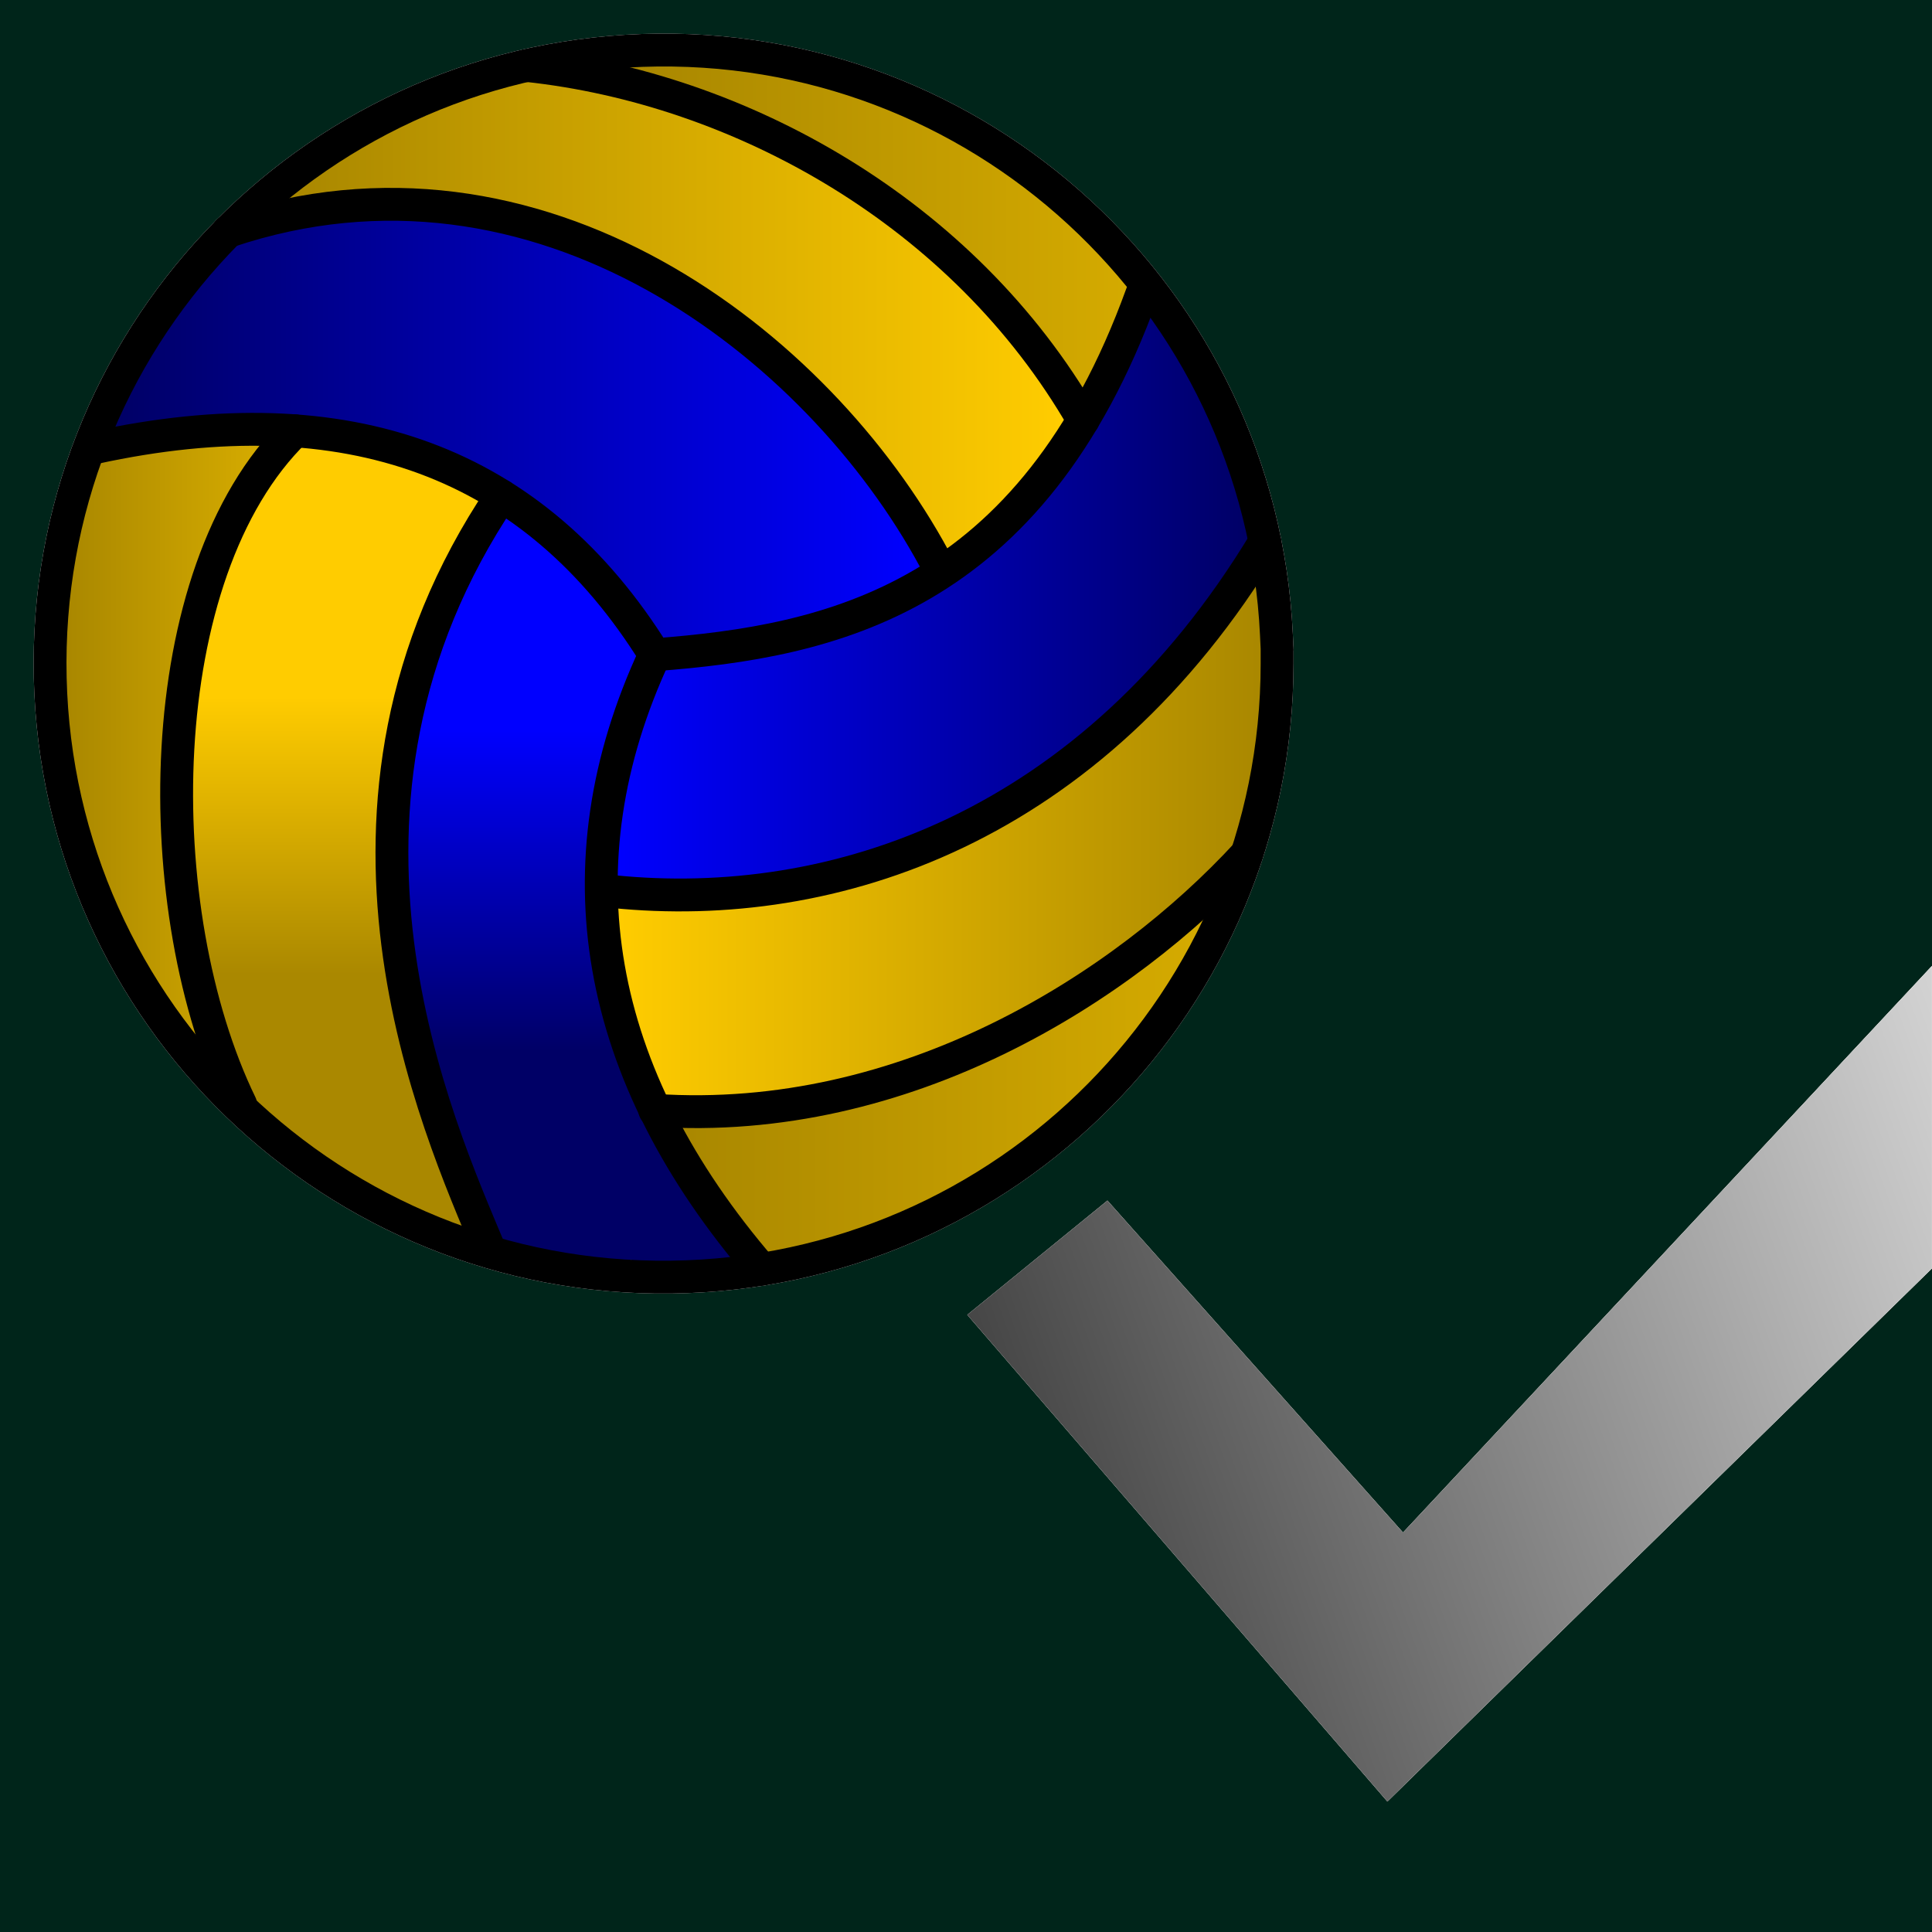
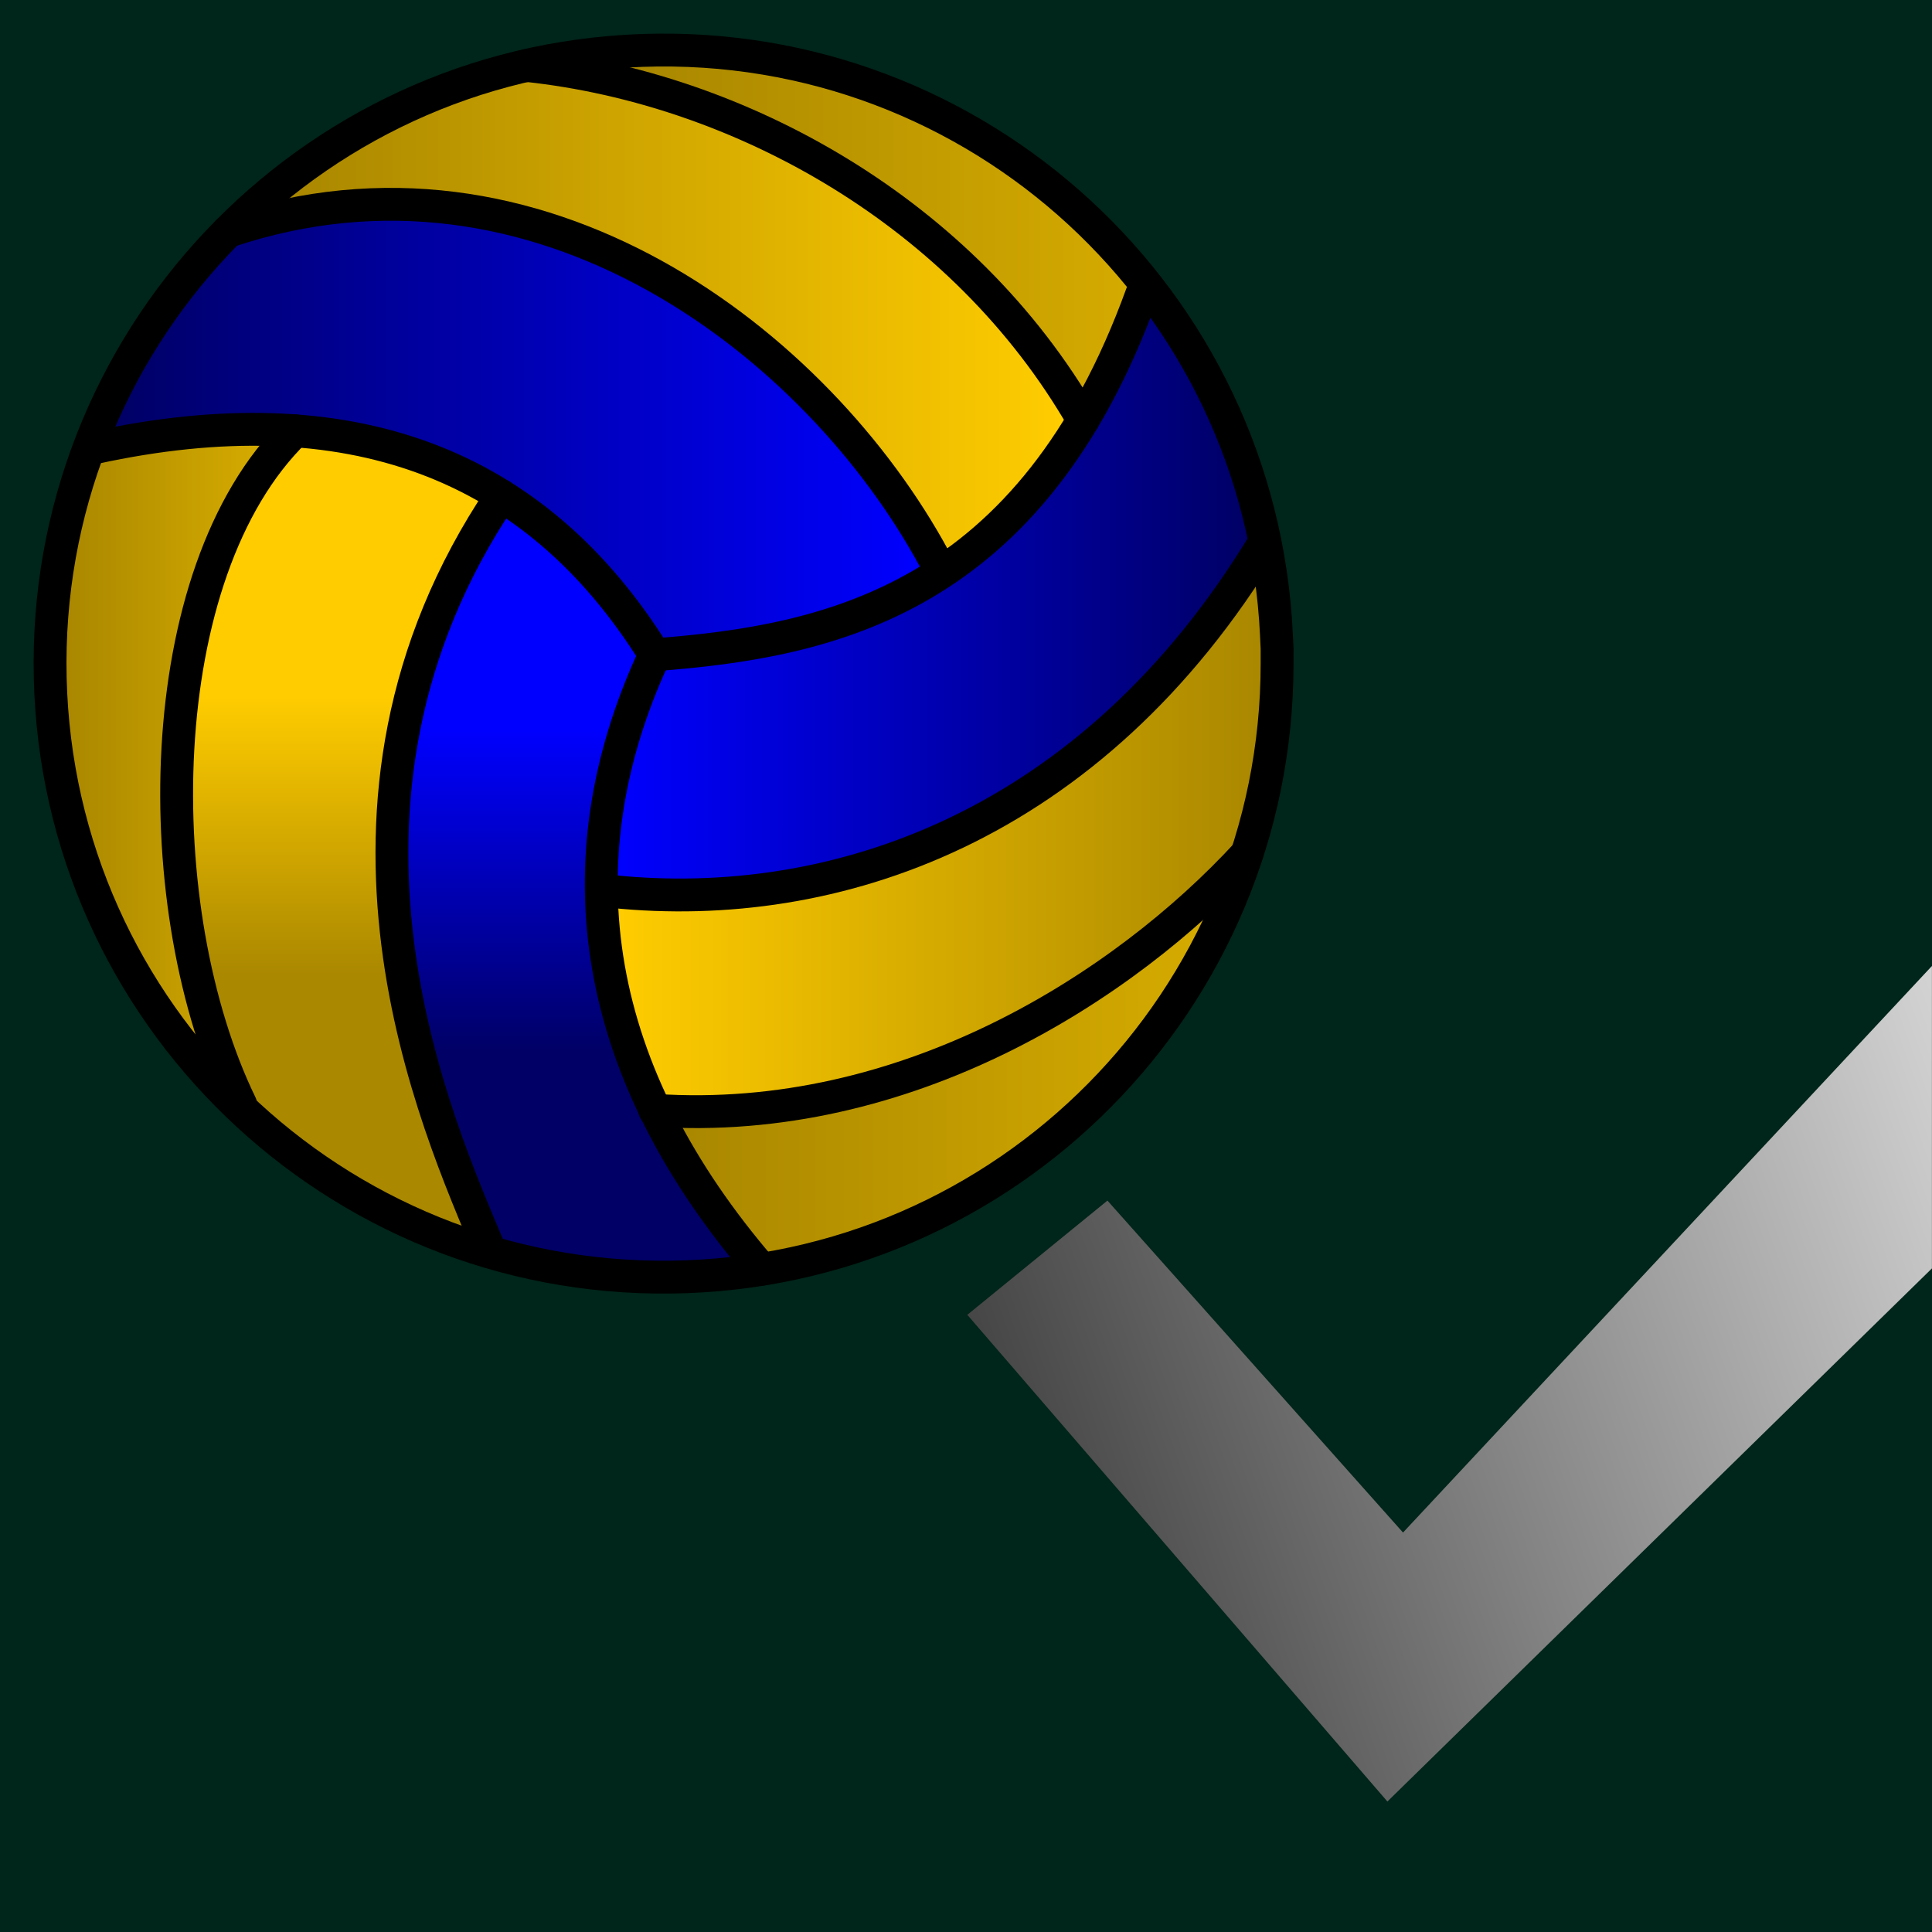
<svg xmlns="http://www.w3.org/2000/svg" xmlns:xlink="http://www.w3.org/1999/xlink" width="115" height="115" viewBox="0 0 30.427 30.427" version="1.1" id="svg1" xml:space="preserve">
  <defs id="defs1">
    <linearGradient id="linearGradient5">
      <stop style="stop-color:#464646;stop-opacity:1;" offset="0" id="stop5" />
      <stop style="stop-color:#d3d3d3;stop-opacity:1;" offset="1" id="stop6" />
    </linearGradient>
    <linearGradient id="linearGradient93">
      <stop style="stop-color:#d4aa00;stop-opacity:1;" offset="0" id="stop93" />
      <stop style="stop-color:#aa8800;stop-opacity:1;" offset="1" id="stop94" />
    </linearGradient>
    <linearGradient id="linearGradient91">
      <stop style="stop-color:#d4aa00;stop-opacity:1;" offset="0" id="stop91" />
      <stop style="stop-color:#aa8800;stop-opacity:1;" offset="1" id="stop92" />
    </linearGradient>
    <linearGradient id="linearGradient89">
      <stop style="stop-color:#d4aa00;stop-opacity:1;" offset="0" id="stop89" />
      <stop style="stop-color:#aa8800;stop-opacity:1;" offset="1" id="stop90" />
    </linearGradient>
    <linearGradient id="linearGradient86">
      <stop style="stop-color:#ffcc00;stop-opacity:1;" offset="0" id="stop86" />
      <stop style="stop-color:#aa8800;stop-opacity:1;" offset="1" id="stop87" />
    </linearGradient>
    <linearGradient id="linearGradient84">
      <stop style="stop-color:#ffcc00;stop-opacity:1;" offset="0" id="stop84" />
      <stop style="stop-color:#aa8800;stop-opacity:1;" offset="1" id="stop85" />
    </linearGradient>
    <linearGradient id="linearGradient82">
      <stop style="stop-color:#ffcc00;stop-opacity:1;" offset="0" id="stop82" />
      <stop style="stop-color:#aa8800;stop-opacity:1;" offset="1" id="stop83" />
    </linearGradient>
    <linearGradient id="linearGradient80">
      <stop style="stop-color:#0000ff;stop-opacity:1;" offset="0" id="stop80" />
      <stop style="stop-color:#000066;stop-opacity:1;" offset="1" id="stop81" />
    </linearGradient>
    <linearGradient id="linearGradient78">
      <stop style="stop-color:#0000ff;stop-opacity:1;" offset="0" id="stop78" />
      <stop style="stop-color:#000066;stop-opacity:1;" offset="1" id="stop79" />
    </linearGradient>
    <linearGradient id="linearGradient76">
      <stop style="stop-color:#0000ff;stop-opacity:1;" offset="0" id="stop76" />
      <stop style="stop-color:#000066;stop-opacity:1;" offset="1" id="stop77" />
    </linearGradient>
    <linearGradient xlink:href="#linearGradient5" id="linearGradient6" x1="10" y1="30" x2="25" y2="36" gradientUnits="userSpaceOnUse" gradientTransform="rotate(-41.68145,0.4116479,18.47859)" />
    <linearGradient xlink:href="#linearGradient78" id="linearGradient7" gradientUnits="userSpaceOnUse" gradientTransform="matrix(0.283482,0,0,0.2834822,-0.2785801,0.852777)" x1="53.052" y1="51.71" x2="110.839" y2="51.71" />
    <linearGradient xlink:href="#linearGradient80" id="linearGradient8" gradientUnits="userSpaceOnUse" gradientTransform="matrix(0.283482,0,0,0.2834822,-0.2785801,0.852777)" x1="48.8" y1="63.408" x2="48.8" y2="92.91" />
    <linearGradient xlink:href="#linearGradient76" id="linearGradient9" gradientUnits="userSpaceOnUse" gradientTransform="matrix(0.283482,0,0,0.2834822,-0.2785801,0.852777)" x1="81.108" y1="36.133" x2="7.413" y2="36.133" />
    <linearGradient xlink:href="#linearGradient86" id="linearGradient10" gradientUnits="userSpaceOnUse" gradientTransform="matrix(0.283482,0,0,0.2834822,-0.2785801,0.852777)" x1="27.572" y1="60.519" x2="27.572" y2="85.875" />
    <linearGradient xlink:href="#linearGradient84" id="linearGradient11" gradientUnits="userSpaceOnUse" gradientTransform="matrix(0.283482,0,0,0.2834822,-0.2785801,0.852777)" x1="53.455" y1="74.019" x2="111.717" y2="74.019" />
    <linearGradient xlink:href="#linearGradient82" id="linearGradient12" gradientUnits="userSpaceOnUse" gradientTransform="matrix(0.283482,0,0,0.2834822,-0.2785801,0.852777)" x1="93.75" y1="25.66" x2="24.137" y2="25.66" />
    <linearGradient xlink:href="#linearGradient91" id="linearGradient13" gradientUnits="userSpaceOnUse" gradientTransform="matrix(0.283482,0,0,0.2834822,-0.2785801,0.852777)" x1="99.659" y1="17.328" x2="56.038" y2="17.328" />
    <linearGradient xlink:href="#linearGradient93" id="linearGradient14" gradientUnits="userSpaceOnUse" gradientTransform="matrix(0.283482,0,0,0.2834822,-0.2785801,0.852777)" x1="105.712" y1="96.53" x2="59.751" y2="96.53" />
    <linearGradient xlink:href="#linearGradient89" id="linearGradient15" gradientUnits="userSpaceOnUse" gradientTransform="matrix(0.283482,0,0,0.2834822,-0.2785801,0.852777)" x1="20.265" y1="63.731" x2="3.25" y2="63.731" />
  </defs>
  <g id="g124" style="display:inline">
    <rect style="display:inline;opacity:1;fill:#00251a;fill-opacity:1;stroke:none;stroke-width:41.832;stroke-linecap:round;stroke-linejoin:round" id="rect1" width="30.427" height="30.427" x="-1.7763568e-15" y="-1.7763568e-15" />
    <g id="g96" style="display:inline">
      <path style="fill:url(#linearGradient6);stroke:none;stroke-width:1.323;stroke-linecap:round;stroke-linejoin:round;stroke-miterlimit:0" d="m 15.234,20.707 2.207,-1.799 4.655,5.228 8.33,-8.923 v 4.763 l -8.576,8.396" id="path67" />
      <g id="g85" style="display:inline" transform="matrix(0.6087163,0,0,0.6087155,0.6984183,0.00974257)">
        <path style="opacity:1;fill:url(#linearGradient7);stroke:none;stroke-width:0.213;stroke-linecap:round;stroke-linejoin:round;stroke-miterlimit:0;stroke-dasharray:none;stroke-opacity:1;paint-order:normal" d="m 15.121,22.765 -0.378,-0.019 -0.021,-0.811 c -0.021,-0.818 0.272,-1.763 0.5,-2.563 0.183,-0.642 0.636,-2.064 0.72,-2.158 0.027,-0.03 0.622,-0.045 1.146,-0.105 4.613,-0.528 7.532,-2.262 9.738,-5.651 0.43,-0.661 1.202,-2.064 1.49,-2.773 0.091,-0.224 0.269,-0.522 0.299,-0.522 0.094,0 1.034,1.375 1.459,2.254 0.428,0.885 1.055,2.592 1.13,3.137 0.042,0.303 6.49e-4,0.615 -0.516,1.378 -2.936,4.335 -6.943,6.93 -11.653,7.662 -0.728,0.113 -2.934,0.463 -3.45,0.235 z" id="path77" />
        <path style="opacity:1;fill:url(#linearGradient8);stroke:none;stroke-width:0.213;stroke-linecap:round;stroke-linejoin:round;stroke-miterlimit:0;stroke-dasharray:none;stroke-opacity:1;paint-order:normal" d="m 15.138,32.593 c -1.029,0.102 -1.896,-0.089 -2.802,-0.351 l -0.536,-0.155 -0.458,-1.128 C 9.961,27.555 9.355,24.862 9.362,21.977 c 0.005,-2.354 0.38,-4.325 1.283,-6.394 0.328,-0.752 1.196,-2.359 1.273,-2.331 0.179,0.065 1.426,1.173 1.85,1.626 0.508,0.541 1.657,1.983 1.657,2.096 0,0.033 -0.205,0.455 -0.359,0.848 -0.758,1.944 -1.069,3.481 -1.004,5.5 0.093,2.883 1.115,5.52 3.057,8.19 0.339,0.466 0.749,1.057 0.741,1.061 -0.105,0.054 -1.376,0.054 -2.17,0.044 -0.7,-0.009 -0.404,-0.038 -0.551,-0.024 z" id="path78" />
        <path style="opacity:1;fill:url(#linearGradient9);stroke:none;stroke-width:0.213;stroke-linecap:round;stroke-linejoin:round;stroke-miterlimit:0;stroke-dasharray:none;stroke-opacity:1;paint-order:normal" d="M 15.371,15.599 C 12.589,11.891 8.598,10.305 3.608,10.842 3.081,10.899 2.503,10.952 2.308,10.99 2.113,11.027 1.787,11.088 1.774,11.076 1.72,11.021 2.43,9.257 2.895,8.552 3.575,7.524 4.516,6.405 4.839,6.246 5.181,6.077 6.803,5.777 7.683,5.675 8.737,5.552 10.475,5.599 11.535,5.82 c 3.37,0.703 6.686,2.836 9.202,5.829 0.561,0.667 1.575,2.083 1.857,2.554 l 0.31,0.519 -1.007,0.51 c -0.882,0.446 -2.073,0.986 -3.086,1.182 -0.652,0.126 -2.588,0.145 -2.804,0.14 -0.04,-7.66e-4 -0.076,-0.207 -0.427,-0.674 z" id="path79" />
        <path style="opacity:1;fill:url(#linearGradient10);stroke:none;stroke-width:0.213;stroke-linecap:round;stroke-linejoin:round;stroke-miterlimit:0;stroke-dasharray:none;stroke-opacity:1;paint-order:normal" d="M 9.501,31.323 C 7.569,30.476 5.472,29 5.101,28.265 4.599,27.272 4.16,25.238 3.897,23.561 3.76,22.68 3.697,22.278 3.697,20.499 3.696,18.684 3.838,18.047 3.979,17.234 4.376,14.948 4.931,13.464 5.964,12.171 l 0.567,-0.709 0.707,0.084 c 0.628,0.075 1.549,0.248 2.18,0.462 0.605,0.205 2.026,0.856 2.026,0.932 0,0.029 -0.392,0.436 -0.595,0.781 -0.714,1.213 -1.304,2.813 -1.68,4.306 -0.962,3.816 -0.625,7.741 1.213,12.348 0.156,0.39 0.49,1.329 0.509,1.378 0.051,0.129 -0.309,-0.027 -0.977,-0.32 z" id="path80" />
        <path style="opacity:1;fill:url(#linearGradient11);stroke:none;stroke-width:0.213;stroke-linecap:round;stroke-linejoin:round;stroke-miterlimit:0;stroke-dasharray:none;stroke-opacity:1;paint-order:normal" d="M 15.733,27.702 C 15.239,26.596 14.911,25.286 14.799,24.089 l -0.068,-0.728 1.651,0.091 c 2.466,-0.003 4.261,-0.327 6.408,-1.189 3.134,-1.258 5.959,-3.538 8.083,-6.554 0.305,-0.433 0.498,-0.785 0.543,-0.586 0.025,0.111 0.099,1.142 0.103,1.902 0.009,1.703 -0.176,3.027 -0.581,4.391 -0.133,0.446 -0.15,0.64 -0.851,1.309 -1.582,1.511 -3.339,2.735 -5.242,3.686 -2.545,1.271 -4.926,2.091 -7.483,1.992 l -1.339,-0.051 z" id="path81" />
        <path style="opacity:1;fill:url(#linearGradient12);stroke:none;stroke-width:0.213;stroke-linecap:round;stroke-linejoin:round;stroke-miterlimit:0;stroke-dasharray:none;stroke-opacity:1;paint-order:normal" d="M 23.078,13.902 C 23.03,13.797 22.767,13.466 22.474,13.022 19.51,8.534 14.694,5.706 10.046,5.201 8.905,5.077 7.275,5.009 6.355,5.195 6.153,5.236 6.433,4.948 6.74,4.711 8.072,3.685 10.026,2.684 11.852,2.155 c 0.62,-0.18 0.891,-0.165 1.608,-0.053 5.182,0.811 9.739,3.777 12.51,7.941 0.214,0.322 0.482,0.749 0.482,0.792 0,0.125 -0.425,1.016 -1.003,1.706 -0.443,0.529 -1.913,1.725 -2.108,1.796 -0.03,0.011 -0.215,-0.329 -0.263,-0.435 z" id="path82" />
        <path style="opacity:1;fill:url(#linearGradient13);stroke:none;stroke-width:0.301;stroke-linecap:round;stroke-linejoin:round;stroke-miterlimit:0;stroke-dasharray:none;stroke-opacity:1;paint-order:normal" d="M 26.218,9.214 C 24.018,6.111 20.514,3.835 16.647,2.327 l -1.785,-0.696 1.575,-0.027 c 2.084,-0.035 4.322,0.576 6.212,1.457 1.71,0.797 4.09,2.18 4.939,3.689 l 0.618,0.661 -0.555,1.367 c -0.255,0.628 -0.72,1.366 -0.766,1.408 -0.045,0.043 -0.39,-0.585 -0.666,-0.974 z" id="path83" />
        <path style="opacity:1;fill:url(#linearGradient14);stroke:none;stroke-width:0.301;stroke-linecap:round;stroke-linejoin:round;stroke-miterlimit:0;stroke-dasharray:none;stroke-opacity:1;paint-order:normal" d="m 18.128,31.803 c -0.383,-0.443 -1.708,-2.54 -1.708,-2.661 0,-0.038 0.725,-0.054 1.318,-0.089 2.754,-0.161 5.356,-0.966 8.035,-2.42 1.026,-0.557 2.431,-1.543 3.209,-2.201 0.289,-0.245 1.167,-0.928 1.167,-0.877 0,0.152 -1.184,2.343 -1.709,3.038 -0.721,0.954 -2.349,2.47 -3.375,3.196 -1.221,0.864 -3.225,1.879 -4.566,2.26 -1.717,0.487 -1.622,0.625 -2.042,0.139 z" id="path84" />
        <path style="opacity:1;fill:url(#linearGradient15);stroke:none;stroke-width:0.301;stroke-linecap:round;stroke-linejoin:round;stroke-miterlimit:0;stroke-dasharray:none;stroke-opacity:1;paint-order:normal" d="M 2.919,25.525 C 0.782,21.873 -0.169,17.521 0.9,13.291 1.059,12.66 1.34,11.993 1.383,11.95 1.509,11.824 3.298,11.488 4.423,11.419 l 1.332,-0.023 -0.468,0.648 c -1.929,2.67 -2.673,7.133 -2.023,11.627 0.084,0.579 0.304,1.422 0.408,1.833 0.104,0.411 0.279,1.276 0.257,1.298 -0.022,0.022 -0.524,-0.449 -0.811,-0.94 z" id="path85" />
      </g>
      <g id="g95" style="display:inline" transform="matrix(0.6087163,0,0,0.6087155,0.6984183,0.00974257)">
        <path style="display:inline;opacity:1;fill:none;stroke:#000000;stroke-width:0.85;stroke-linecap:square;stroke-linejoin:miter;stroke-miterlimit:0;stroke-dasharray:none;stroke-opacity:1;paint-order:normal" id="path86" d="M 31.894,17.153 A 15.873,15.874 0 0 1 16.207,33.026 15.873,15.874 0 0 1 0.152,17.527 15.873,15.874 0 0 1 15.46,1.289 15.873,15.874 0 0 1 31.877,16.406" />
        <path style="display:inline;opacity:1;fill:none;stroke:#000000;stroke-width:0.85;stroke-linecap:round;stroke-linejoin:round;stroke-miterlimit:0;stroke-dasharray:none;stroke-opacity:1;paint-order:normal" d="M 15.793,16.924 C 12.686,11.926 7.854,10.14 1.297,11.567" id="path87" />
        <path style="display:inline;opacity:1;fill:none;stroke:#000000;stroke-width:0.85;stroke-linecap:round;stroke-linejoin:round;stroke-miterlimit:0;stroke-dasharray:none;stroke-opacity:1;paint-order:normal" d="m 15.793,16.924 c 4.542,-0.343 9.733,-1.422 12.6,-9.33" id="path88" />
        <path style="display:inline;opacity:1;fill:none;stroke:#000000;stroke-width:0.85;stroke-linecap:round;stroke-linejoin:round;stroke-miterlimit:0;stroke-dasharray:none;stroke-opacity:1;paint-order:normal" d="m 15.793,16.924 c -2.532,5.437 -1.58,10.853 2.764,15.899" id="path89" />
        <path style="display:inline;opacity:1;fill:none;stroke:#000000;stroke-width:0.85;stroke-linecap:round;stroke-linejoin:round;stroke-miterlimit:0;stroke-dasharray:none;stroke-opacity:1;paint-order:normal" d="M 4.755,5.97 C 12.784,3.27 20.004,8.866 23.027,14.445" id="path90" />
        <path style="display:inline;opacity:1;fill:none;stroke:#000000;stroke-width:0.85;stroke-linecap:round;stroke-linejoin:round;stroke-miterlimit:0;stroke-dasharray:none;stroke-opacity:1;paint-order:normal" d="m 12.482,1.678 c 5.519,0.592 11.303,3.804 14.393,9.173" id="path91" />
        <path style="display:inline;opacity:1;fill:none;stroke:#000000;stroke-width:0.85;stroke-linecap:round;stroke-linejoin:round;stroke-miterlimit:0;stroke-dasharray:none;stroke-opacity:1;paint-order:normal" d="m 15.793,28.71 c 6.496,0.434 12.147,-3.191 15.318,-6.633" id="path92" />
        <path style="display:inline;opacity:1;fill:none;stroke:#000000;stroke-width:0.85;stroke-linecap:round;stroke-linejoin:round;stroke-miterlimit:0;stroke-dasharray:none;stroke-opacity:1;paint-order:normal" d="m 14.721,23.052 c 5.689,0.576 12.369,-1.625 16.856,-9.052" id="path93" />
        <path style="display:inline;opacity:1;fill:none;stroke:#000000;stroke-width:0.85;stroke-linecap:round;stroke-linejoin:round;stroke-miterlimit:0;stroke-dasharray:none;stroke-opacity:1;paint-order:normal" d="M 6.488,11.13 C 2.7,14.822 2.657,23.571 5.079,28.559" id="path94" />
        <path style="display:inline;opacity:1;fill:none;stroke:#000000;stroke-width:0.85;stroke-linecap:round;stroke-linejoin:round;stroke-miterlimit:0;stroke-dasharray:none;stroke-opacity:1;paint-order:normal" d="M 11.826,12.812 C 6.404,20.865 10.196,29.141 11.507,32.292" id="path95" />
      </g>
    </g>
  </g>
  <g id="g54" style="display:inline" />
-   <g id="g14" style="display:inline">
+   <g id="g14" style="display:none">
    <rect style="opacity:1;fill:#000000;fill-opacity:0;stroke:none;stroke-width:41.832;stroke-linecap:round;stroke-linejoin:round" id="rect13" width="30.427" height="30.427" x="-1.7763568e-15" y="-1.7763568e-15" />
    <g id="g67" style="display:inline">
-       <path style="fill:#ffffff;stroke:none;stroke-width:1.323;stroke-linecap:round;stroke-linejoin:round;stroke-miterlimit:0;fill-opacity:1" d="m 15.234,20.707 2.207,-1.799 4.655,5.228 8.33,-8.923 v 4.763 l -8.576,8.396" id="path37" />
+       <path style="fill:#ffffff;fill-opacity:1;stroke:none;stroke-width:1.323;stroke-linecap:round;stroke-linejoin:round;stroke-miterlimit:0" d="m 15.234,20.707 2.207,-1.799 4.655,5.228 8.33,-8.923 v 4.763 l -8.576,8.396" id="path37" />
      <g id="g66" style="display:inline" transform="matrix(0.6087163,0,0,0.6087155,0.6984183,0.00974257)">
        <path style="display:inline;opacity:1;fill:none;stroke:#ffffff;stroke-width:0.85;stroke-linecap:square;stroke-linejoin:miter;stroke-miterlimit:0;stroke-dasharray:none;stroke-opacity:1;paint-order:normal" id="path57" d="M 31.894,17.153 A 15.873,15.874 0 0 1 16.207,33.026 15.873,15.874 0 0 1 0.152,17.527 15.873,15.874 0 0 1 15.46,1.289 15.873,15.874 0 0 1 31.877,16.406" />
        <path style="display:inline;opacity:1;fill:none;stroke:#ffffff;stroke-width:0.85;stroke-linecap:round;stroke-linejoin:round;stroke-miterlimit:0;stroke-dasharray:none;stroke-opacity:1;paint-order:normal" d="M 15.793,16.924 C 12.686,11.926 7.854,10.14 1.297,11.567" id="path58" />
        <path style="display:inline;opacity:1;fill:none;stroke:#ffffff;stroke-width:0.85;stroke-linecap:round;stroke-linejoin:round;stroke-miterlimit:0;stroke-dasharray:none;stroke-opacity:1;paint-order:normal" d="m 15.793,16.924 c 4.542,-0.343 9.733,-1.422 12.6,-9.33" id="path59" />
        <path style="display:inline;opacity:1;fill:none;stroke:#ffffff;stroke-width:0.85;stroke-linecap:round;stroke-linejoin:round;stroke-miterlimit:0;stroke-dasharray:none;stroke-opacity:1;paint-order:normal" d="m 15.793,16.924 c -2.532,5.437 -1.58,10.853 2.764,15.899" id="path60" />
        <path style="display:inline;opacity:1;fill:none;stroke:#ffffff;stroke-width:0.85;stroke-linecap:round;stroke-linejoin:round;stroke-miterlimit:0;stroke-dasharray:none;stroke-opacity:1;paint-order:normal" d="M 4.755,5.97 C 12.784,3.27 20.004,8.866 23.027,14.445" id="path61" />
        <path style="display:inline;opacity:1;fill:none;stroke:#ffffff;stroke-width:0.85;stroke-linecap:round;stroke-linejoin:round;stroke-miterlimit:0;stroke-dasharray:none;stroke-opacity:1;paint-order:normal" d="m 12.482,1.678 c 5.519,0.592 11.303,3.804 14.393,9.173" id="path62" />
        <path style="display:inline;opacity:1;fill:none;stroke:#ffffff;stroke-width:0.85;stroke-linecap:round;stroke-linejoin:round;stroke-miterlimit:0;stroke-dasharray:none;stroke-opacity:1;paint-order:normal" d="m 15.793,28.71 c 6.496,0.434 12.147,-3.191 15.318,-6.633" id="path63" />
        <path style="display:inline;opacity:1;fill:none;stroke:#ffffff;stroke-width:0.85;stroke-linecap:round;stroke-linejoin:round;stroke-miterlimit:0;stroke-dasharray:none;stroke-opacity:1;paint-order:normal" d="m 14.721,23.052 c 5.689,0.576 12.369,-1.625 16.856,-9.052" id="path64" />
        <path style="display:inline;opacity:1;fill:none;stroke:#ffffff;stroke-width:0.85;stroke-linecap:round;stroke-linejoin:round;stroke-miterlimit:0;stroke-dasharray:none;stroke-opacity:1;paint-order:normal" d="M 6.488,11.13 C 2.7,14.822 2.657,23.571 5.079,28.559" id="path65" />
        <path style="display:inline;opacity:1;fill:none;stroke:#ffffff;stroke-width:0.85;stroke-linecap:round;stroke-linejoin:round;stroke-miterlimit:0;stroke-dasharray:none;stroke-opacity:1;paint-order:normal" d="M 11.826,12.812 C 6.404,20.865 10.196,29.141 11.507,32.292" id="path66" />
      </g>
    </g>
  </g>
  <g id="g72" />
-   <g id="layer5" style="display:inline">
+   <g id="layer5" style="display:none">
    <rect style="display:inline;opacity:1;fill:#ffffff;fill-opacity:0;stroke:none;stroke-width:41.832;stroke-linecap:round;stroke-linejoin:round" id="rect5" width="30.427" height="30.427" x="-1.7763568e-15" y="-1.7763568e-15" />
    <g id="layer1">
      <path style="fill:url(#linearGradient6);stroke:none;stroke-width:1.323;stroke-linecap:round;stroke-linejoin:round;stroke-miterlimit:0" d="m 15.234,20.707 2.207,-1.799 4.655,5.228 8.33,-8.923 v 4.763 l -8.576,8.396" id="path2" />
      <g id="g76" style="display:inline" transform="matrix(0.6087163,0,0,0.6087155,0.6984183,0.00974257)">
        <path style="opacity:1;fill:url(#linearGradient7);stroke:none;stroke-width:0.213;stroke-linecap:round;stroke-linejoin:round;stroke-miterlimit:0;stroke-dasharray:none;stroke-opacity:1;paint-order:normal" d="m 15.121,22.765 -0.378,-0.019 -0.021,-0.811 c -0.021,-0.818 0.272,-1.763 0.5,-2.563 0.183,-0.642 0.636,-2.064 0.72,-2.158 0.027,-0.03 0.622,-0.045 1.146,-0.105 4.613,-0.528 7.532,-2.262 9.738,-5.651 0.43,-0.661 1.202,-2.064 1.49,-2.773 0.091,-0.224 0.269,-0.522 0.299,-0.522 0.094,0 1.034,1.375 1.459,2.254 0.428,0.885 1.055,2.592 1.13,3.137 0.042,0.303 6.49e-4,0.615 -0.516,1.378 -2.936,4.335 -6.943,6.93 -11.653,7.662 -0.728,0.113 -2.934,0.463 -3.45,0.235 z" id="path68" />
        <path style="opacity:1;fill:url(#linearGradient8);stroke:none;stroke-width:0.213;stroke-linecap:round;stroke-linejoin:round;stroke-miterlimit:0;stroke-dasharray:none;stroke-opacity:1;paint-order:normal" d="m 15.138,32.593 c -1.029,0.102 -1.896,-0.089 -2.802,-0.351 l -0.536,-0.155 -0.458,-1.128 C 9.961,27.555 9.355,24.862 9.362,21.977 c 0.005,-2.354 0.38,-4.325 1.283,-6.394 0.328,-0.752 1.196,-2.359 1.273,-2.331 0.179,0.065 1.426,1.173 1.85,1.626 0.508,0.541 1.657,1.983 1.657,2.096 0,0.033 -0.205,0.455 -0.359,0.848 -0.758,1.944 -1.069,3.481 -1.004,5.5 0.093,2.883 1.115,5.52 3.057,8.19 0.339,0.466 0.749,1.057 0.741,1.061 -0.105,0.054 -1.376,0.054 -2.17,0.044 -0.7,-0.009 -0.404,-0.038 -0.551,-0.024 z" id="path69" />
        <path style="opacity:1;fill:url(#linearGradient9);stroke:none;stroke-width:0.213;stroke-linecap:round;stroke-linejoin:round;stroke-miterlimit:0;stroke-dasharray:none;stroke-opacity:1;paint-order:normal" d="M 15.371,15.599 C 12.589,11.891 8.598,10.305 3.608,10.842 3.081,10.899 2.503,10.952 2.308,10.99 2.113,11.027 1.787,11.088 1.774,11.076 1.72,11.021 2.43,9.257 2.895,8.552 3.575,7.524 4.516,6.405 4.839,6.246 5.181,6.077 6.803,5.777 7.683,5.675 8.737,5.552 10.475,5.599 11.535,5.82 c 3.37,0.703 6.686,2.836 9.202,5.829 0.561,0.667 1.575,2.083 1.857,2.554 l 0.31,0.519 -1.007,0.51 c -0.882,0.446 -2.073,0.986 -3.086,1.182 -0.652,0.126 -2.588,0.145 -2.804,0.14 -0.04,-7.66e-4 -0.076,-0.207 -0.427,-0.674 z" id="path70" />
        <path style="opacity:1;fill:url(#linearGradient10);stroke:none;stroke-width:0.213;stroke-linecap:round;stroke-linejoin:round;stroke-miterlimit:0;stroke-dasharray:none;stroke-opacity:1;paint-order:normal" d="M 9.501,31.323 C 7.569,30.476 5.472,29 5.101,28.265 4.599,27.272 4.16,25.238 3.897,23.561 3.76,22.68 3.697,22.278 3.697,20.499 3.696,18.684 3.838,18.047 3.979,17.234 4.376,14.948 4.931,13.464 5.964,12.171 l 0.567,-0.709 0.707,0.084 c 0.628,0.075 1.549,0.248 2.18,0.462 0.605,0.205 2.026,0.856 2.026,0.932 0,0.029 -0.392,0.436 -0.595,0.781 -0.714,1.213 -1.304,2.813 -1.68,4.306 -0.962,3.816 -0.625,7.741 1.213,12.348 0.156,0.39 0.49,1.329 0.509,1.378 0.051,0.129 -0.309,-0.027 -0.977,-0.32 z" id="path71" />
        <path style="opacity:1;fill:url(#linearGradient11);stroke:none;stroke-width:0.213;stroke-linecap:round;stroke-linejoin:round;stroke-miterlimit:0;stroke-dasharray:none;stroke-opacity:1;paint-order:normal" d="M 15.733,27.702 C 15.239,26.596 14.911,25.286 14.799,24.089 l -0.068,-0.728 1.651,0.091 c 2.466,-0.003 4.261,-0.327 6.408,-1.189 3.134,-1.258 5.959,-3.538 8.083,-6.554 0.305,-0.433 0.498,-0.785 0.543,-0.586 0.025,0.111 0.099,1.142 0.103,1.902 0.009,1.703 -0.176,3.027 -0.581,4.391 -0.133,0.446 -0.15,0.64 -0.851,1.309 -1.582,1.511 -3.339,2.735 -5.242,3.686 -2.545,1.271 -4.926,2.091 -7.483,1.992 l -1.339,-0.051 z" id="path72" />
        <path style="opacity:1;fill:url(#linearGradient12);stroke:none;stroke-width:0.213;stroke-linecap:round;stroke-linejoin:round;stroke-miterlimit:0;stroke-dasharray:none;stroke-opacity:1;paint-order:normal" d="M 23.078,13.902 C 23.03,13.797 22.767,13.466 22.474,13.022 19.51,8.534 14.694,5.706 10.046,5.201 8.905,5.077 7.275,5.009 6.355,5.195 6.153,5.236 6.433,4.948 6.74,4.711 8.072,3.685 10.026,2.684 11.852,2.155 c 0.62,-0.18 0.891,-0.165 1.608,-0.053 5.182,0.811 9.739,3.777 12.51,7.941 0.214,0.322 0.482,0.749 0.482,0.792 0,0.125 -0.425,1.016 -1.003,1.706 -0.443,0.529 -1.913,1.725 -2.108,1.796 -0.03,0.011 -0.215,-0.329 -0.263,-0.435 z" id="path73" />
        <path style="opacity:1;fill:url(#linearGradient13);stroke:none;stroke-width:0.301;stroke-linecap:round;stroke-linejoin:round;stroke-miterlimit:0;stroke-dasharray:none;stroke-opacity:1;paint-order:normal" d="M 26.218,9.214 C 24.018,6.111 20.514,3.835 16.647,2.327 l -1.785,-0.696 1.575,-0.027 c 2.084,-0.035 4.322,0.576 6.212,1.457 1.71,0.797 4.09,2.18 4.939,3.689 l 0.618,0.661 -0.555,1.367 c -0.255,0.628 -0.72,1.366 -0.766,1.408 -0.045,0.043 -0.39,-0.585 -0.666,-0.974 z" id="path74" />
        <path style="opacity:1;fill:url(#linearGradient14);stroke:none;stroke-width:0.301;stroke-linecap:round;stroke-linejoin:round;stroke-miterlimit:0;stroke-dasharray:none;stroke-opacity:1;paint-order:normal" d="m 18.128,31.803 c -0.383,-0.443 -1.708,-2.54 -1.708,-2.661 0,-0.038 0.725,-0.054 1.318,-0.089 2.754,-0.161 5.356,-0.966 8.035,-2.42 1.026,-0.557 2.431,-1.543 3.209,-2.201 0.289,-0.245 1.167,-0.928 1.167,-0.877 0,0.152 -1.184,2.343 -1.709,3.038 -0.721,0.954 -2.349,2.47 -3.375,3.196 -1.221,0.864 -3.225,1.879 -4.566,2.26 -1.717,0.487 -1.622,0.625 -2.042,0.139 z" id="path75" />
        <path style="opacity:1;fill:url(#linearGradient15);stroke:none;stroke-width:0.301;stroke-linecap:round;stroke-linejoin:round;stroke-miterlimit:0;stroke-dasharray:none;stroke-opacity:1;paint-order:normal" d="M 2.919,25.525 C 0.782,21.873 -0.169,17.521 0.9,13.291 1.059,12.66 1.34,11.993 1.383,11.95 1.509,11.824 3.298,11.488 4.423,11.419 l 1.332,-0.023 -0.468,0.648 c -1.929,2.67 -2.673,7.133 -2.023,11.627 0.084,0.579 0.304,1.422 0.408,1.833 0.104,0.411 0.279,1.276 0.257,1.298 -0.022,0.022 -0.524,-0.449 -0.811,-0.94 z" id="path76" />
      </g>
      <g id="g20" style="display:inline" transform="matrix(0.6087163,0,0,0.6087155,0.6984183,0.00974257)">
        <path style="display:inline;opacity:1;fill:none;stroke:#000000;stroke-width:0.85;stroke-linecap:square;stroke-linejoin:miter;stroke-miterlimit:0;stroke-dasharray:none;stroke-opacity:1;paint-order:normal" id="path11" d="M 31.894,17.153 A 15.873,15.874 0 0 1 16.207,33.026 15.873,15.874 0 0 1 0.152,17.527 15.873,15.874 0 0 1 15.46,1.289 15.873,15.874 0 0 1 31.877,16.406" />
        <path style="display:inline;opacity:1;fill:none;stroke:#000000;stroke-width:0.85;stroke-linecap:round;stroke-linejoin:round;stroke-miterlimit:0;stroke-dasharray:none;stroke-opacity:1;paint-order:normal" d="M 15.793,16.924 C 12.686,11.926 7.854,10.14 1.297,11.567" id="path12" />
        <path style="display:inline;opacity:1;fill:none;stroke:#000000;stroke-width:0.85;stroke-linecap:round;stroke-linejoin:round;stroke-miterlimit:0;stroke-dasharray:none;stroke-opacity:1;paint-order:normal" d="m 15.793,16.924 c 4.542,-0.343 9.733,-1.422 12.6,-9.33" id="path13" />
        <path style="display:inline;opacity:1;fill:none;stroke:#000000;stroke-width:0.85;stroke-linecap:round;stroke-linejoin:round;stroke-miterlimit:0;stroke-dasharray:none;stroke-opacity:1;paint-order:normal" d="m 15.793,16.924 c -2.532,5.437 -1.58,10.853 2.764,15.899" id="path14" />
        <path style="display:inline;opacity:1;fill:none;stroke:#000000;stroke-width:0.85;stroke-linecap:round;stroke-linejoin:round;stroke-miterlimit:0;stroke-dasharray:none;stroke-opacity:1;paint-order:normal" d="M 4.755,5.97 C 12.784,3.27 20.004,8.866 23.027,14.445" id="path15" />
        <path style="display:inline;opacity:1;fill:none;stroke:#000000;stroke-width:0.85;stroke-linecap:round;stroke-linejoin:round;stroke-miterlimit:0;stroke-dasharray:none;stroke-opacity:1;paint-order:normal" d="m 12.482,1.678 c 5.519,0.592 11.303,3.804 14.393,9.173" id="path16" />
        <path style="display:inline;opacity:1;fill:none;stroke:#000000;stroke-width:0.85;stroke-linecap:round;stroke-linejoin:round;stroke-miterlimit:0;stroke-dasharray:none;stroke-opacity:1;paint-order:normal" d="m 15.793,28.71 c 6.496,0.434 12.147,-3.191 15.318,-6.633" id="path17" />
        <path style="display:inline;opacity:1;fill:none;stroke:#000000;stroke-width:0.85;stroke-linecap:round;stroke-linejoin:round;stroke-miterlimit:0;stroke-dasharray:none;stroke-opacity:1;paint-order:normal" d="m 14.721,23.052 c 5.689,0.576 12.369,-1.625 16.856,-9.052" id="path18" />
        <path style="display:inline;opacity:1;fill:none;stroke:#000000;stroke-width:0.85;stroke-linecap:round;stroke-linejoin:round;stroke-miterlimit:0;stroke-dasharray:none;stroke-opacity:1;paint-order:normal" d="M 6.488,11.13 C 2.7,14.822 2.657,23.571 5.079,28.559" id="path19" />
        <path style="display:inline;opacity:1;fill:none;stroke:#000000;stroke-width:0.85;stroke-linecap:round;stroke-linejoin:round;stroke-miterlimit:0;stroke-dasharray:none;stroke-opacity:1;paint-order:normal" d="M 11.826,12.812 C 6.404,20.865 10.196,29.141 11.507,32.292" id="path20" />
      </g>
    </g>
  </g>
</svg>
